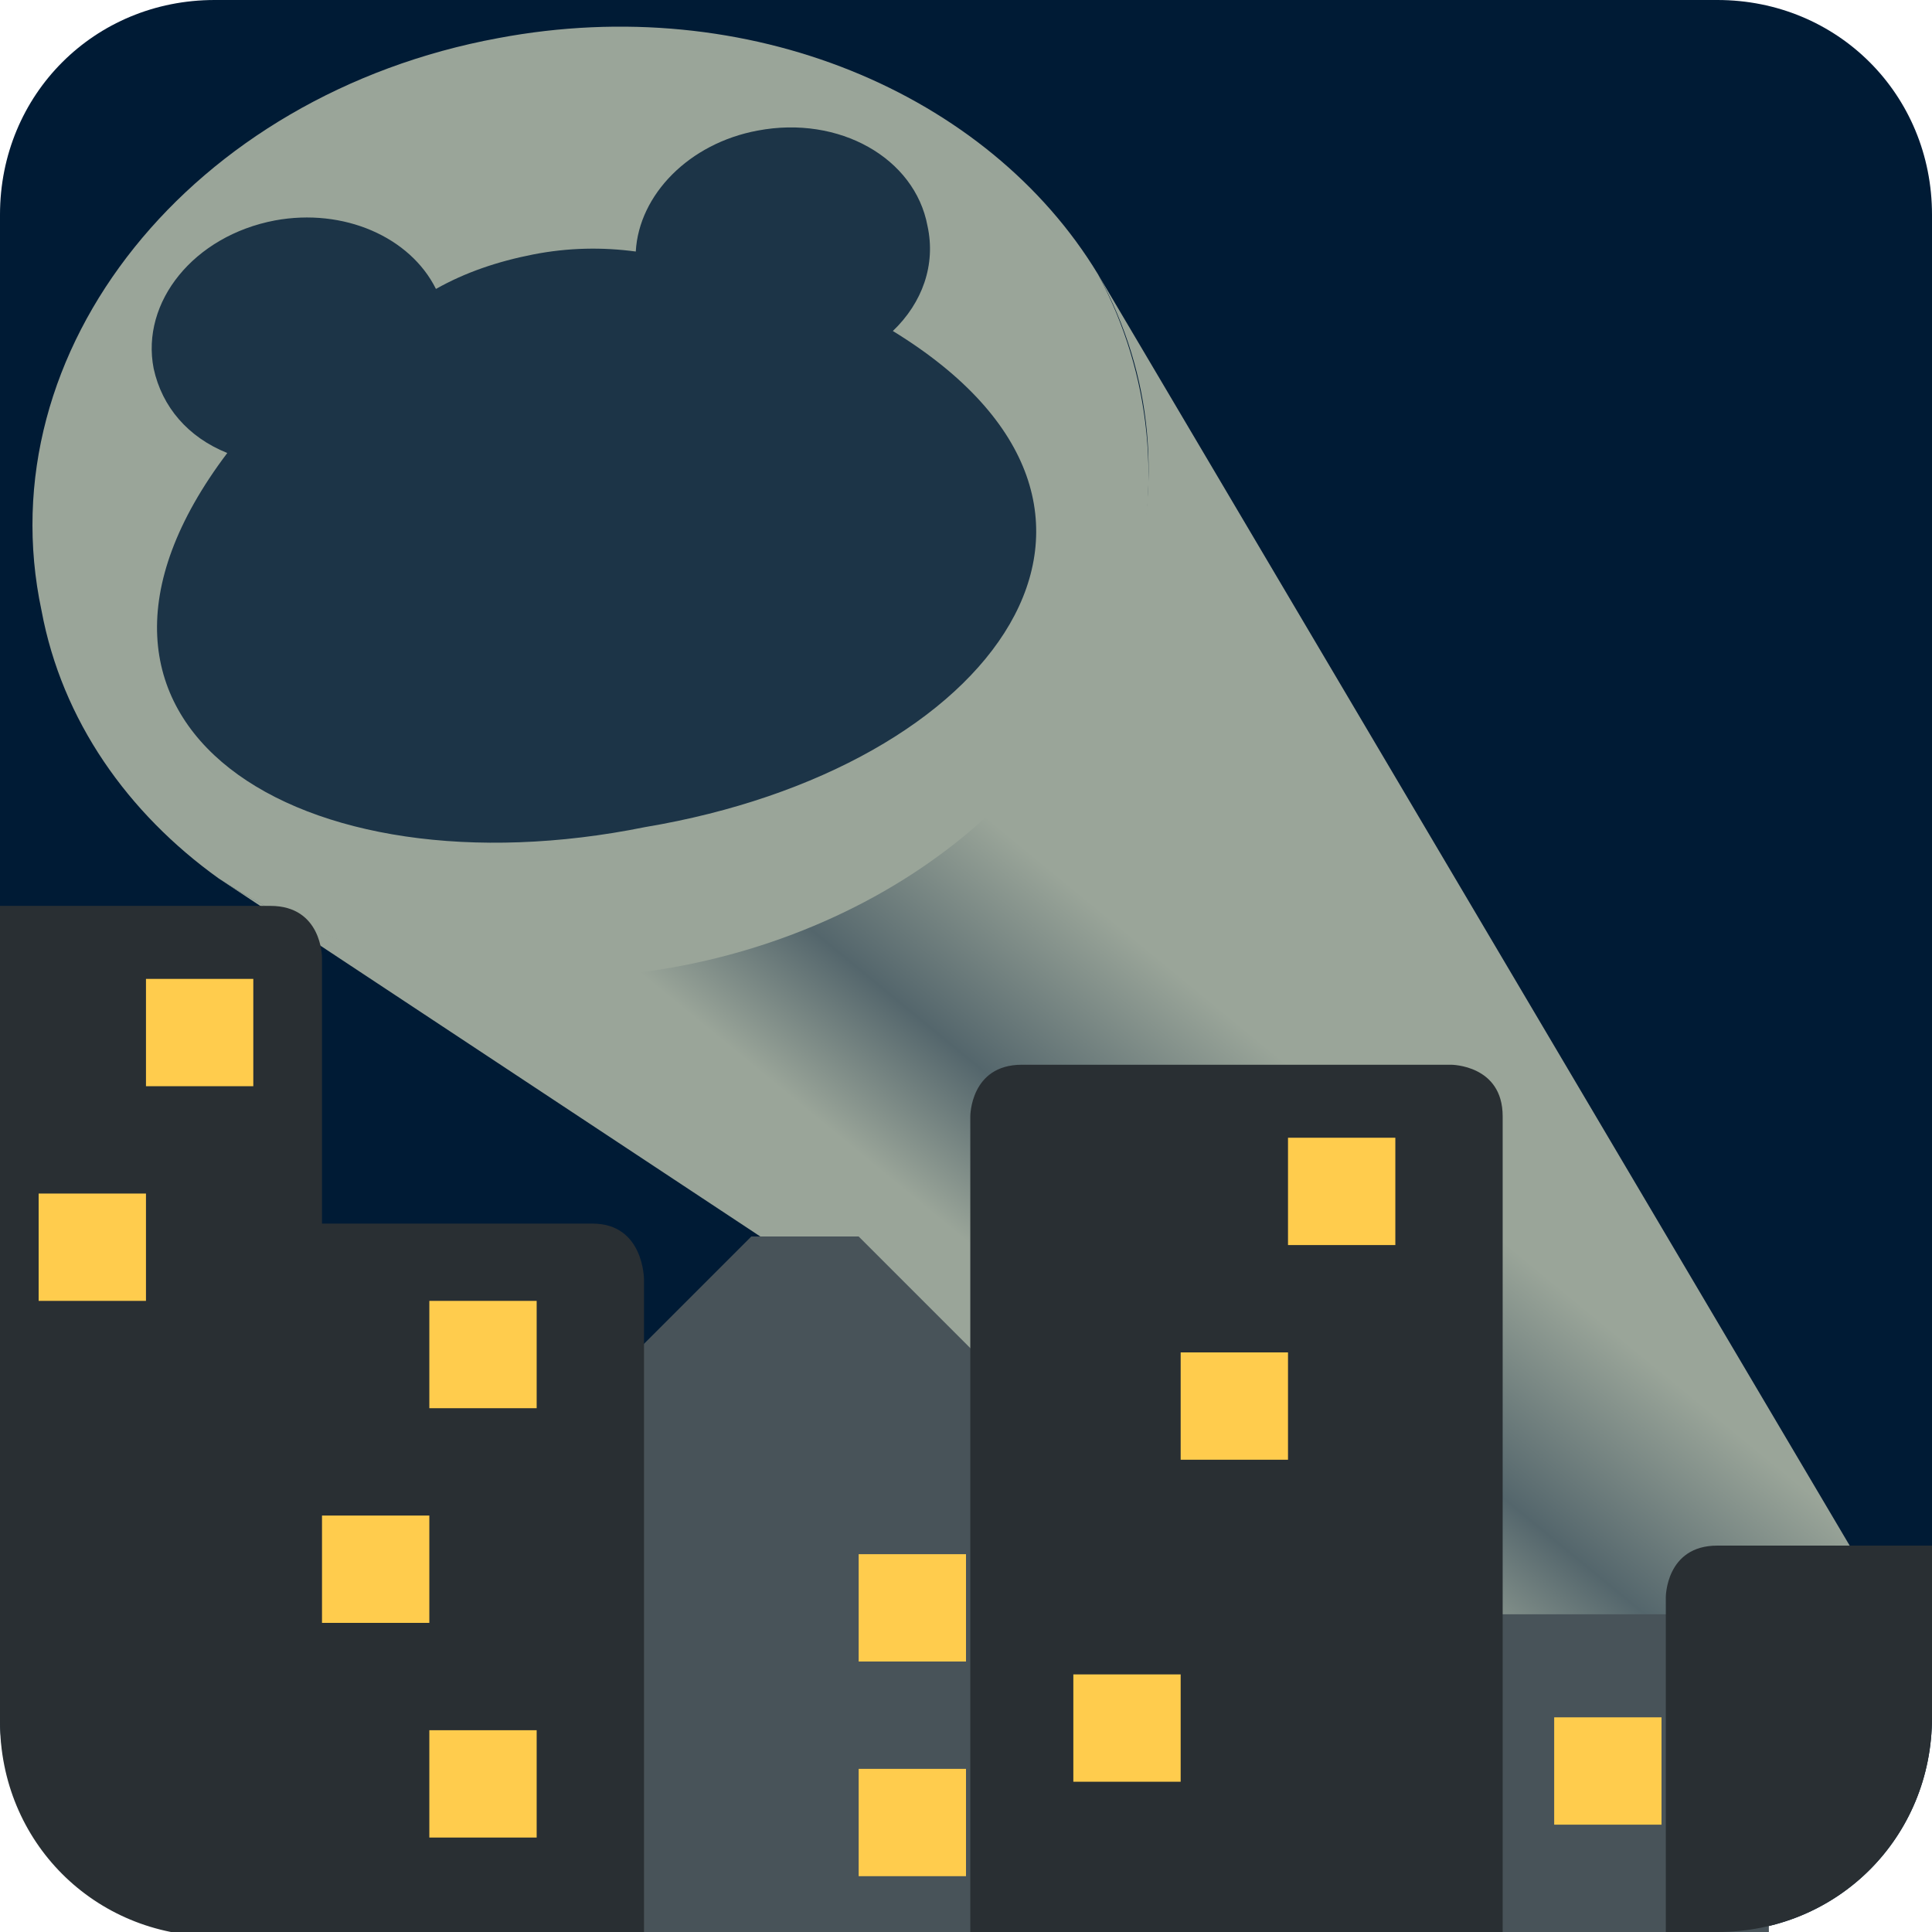
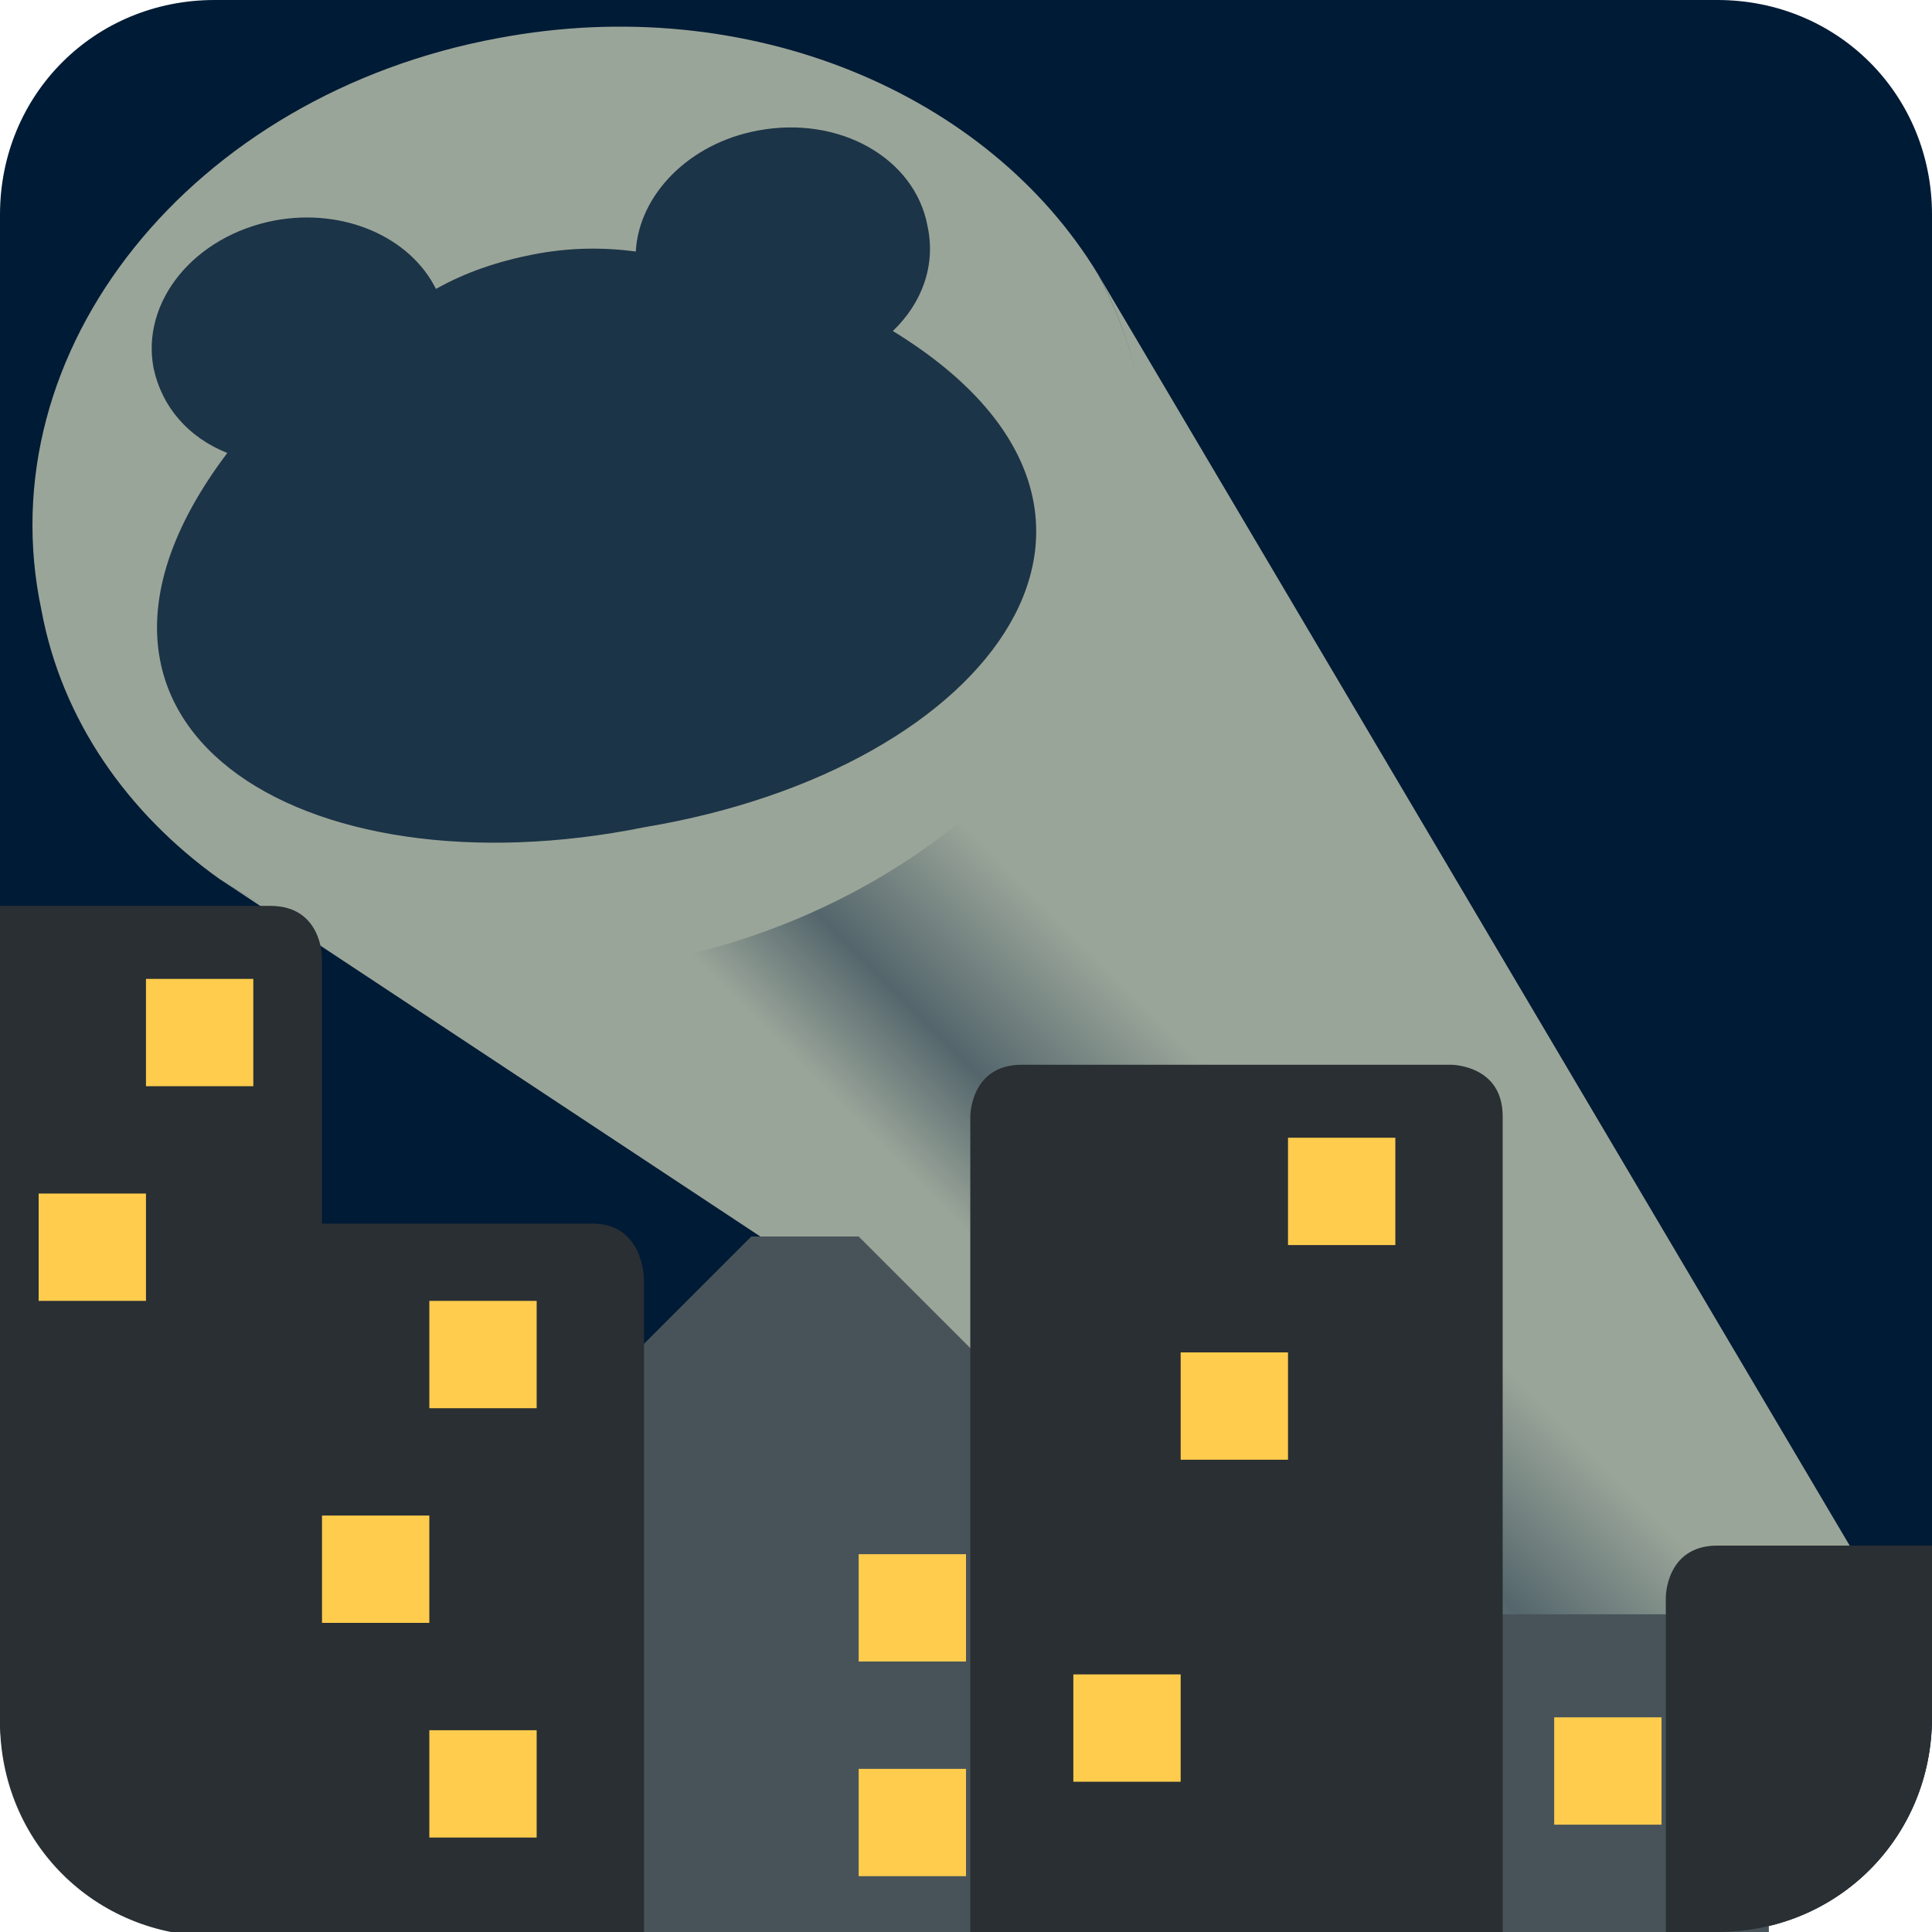
<svg xmlns="http://www.w3.org/2000/svg" version="1.1" id="svg2" x="0px" y="0px" viewBox="0 0 45 45" style="enable-background:new 0 0 45 45;" xml:space="preserve">
  <style type="text/css">
	.st0{fill:#001B35;}
	.st1{fill:#FFFFDB;fill-opacity:0.604;}
	.st2{fill:url(#SVGID_1_);}
	.st3{fill:#001B35;fill-opacity:0.819;}
	.st4{fill:#485359;}
	.st5{fill:#292F33;}
	.st6{fill:#FFCC4D;}
</style>
  <path class="st0" d="M45,5v35c0,2.8-2.2,5-5,5H5c-2.8,0-5-2.2-5-5V5c0-2.8,2.2-5,5-5h35C42.8,0,45,2.2,45,5z" />
  <g id="g1429" transform="matrix(0.8888961,0,0,0.8888961,0.5566545,3.460676)">
    <g id="g917" transform="matrix(0.9669849,0.1783405,-0.1598898,0.8140265,3.994912,4.323278)">
      <path class="st1" d="M22.9,12.6C18.7,17.9,11,20.8,4,17.3h0.1H4c-2.7-1.5-4.9-4-6-7.3C-4.8,2.2-0.7-6.9,7-10.4    c6.3-2.9,13.1-1.1,16.9,3.9l0,0C27.8-0.8,27.1,7.3,22.9,12.6z" />
-       <linearGradient id="SVGID_1_" gradientUnits="userSpaceOnUse" x1="297.259" y1="34.677" x2="306.86" y2="43.111" gradientTransform="matrix(0.8595 -0.1585 -0.1421 -0.7236 -224.901 96.6529)">
+       <linearGradient id="SVGID_1_" gradientUnits="userSpaceOnUse" x1="948.402" y1="1756.841" x2="958.002" y2="1748.407" gradientTransform="matrix(0.7613 -2.152913e-02 -1.933543e-02 0.5461 -660.9923 -913.6584)">
        <stop offset="0" style="stop-color:#9AA599" />
        <stop offset="0.417" style="stop-color:#54666C" />
        <stop offset="1" style="stop-color:#9AA599" />
      </linearGradient>
-       <path class="st2" d="M53,32.6l-6.5,6L4,17.3c7.1,3.5,14.6,0.4,18.7-4.8c4.2-5.3,5.2-13.3,1.2-19L53,32.6z" />
+       <path class="st2" d="M53,32.6l-6.5,6L4,17.3c7.1,3.5,14.4,0,18.5-5.2c4.2-5.3,5.3-12.9,1.4-18.6L53,32.6z" />
      <g id="g20" transform="matrix(0.5243223,0,0,0.5243223,21.23813,22.07613)">
        <path id="path22" class="st3" d="M-36.5-48.7c-3.9,1.8-5.9,6.3-4.6,10.1     c0.8,2.2,2.4,3.7,4.5,4.2c-7.6,18.4,8,25.5,24.5,17.6c16.9-7.3,23.8-24.7,7.5-32.1c1.2-2,1.5-4.4,0.7-6.6     c-1.3-3.9-5.5-5.6-9.4-3.8c-3.3,1.5-5.3,5.1-4.9,8.5c-1.7,0.1-3.4,0.5-5.1,1.3c-1.7,0.8-3.2,1.8-4.5,3.1     C-29.6-49.2-33.2-50.2-36.5-48.7z" />
      </g>
    </g>
  </g>
  <path id="path4" class="st4" d="M12.5,45V33.8l5-5H20l5,5V45H12.5z M41.2,38.8  c0-1.2-1.2-1.2-1.2-1.2h-8.8c0,0-1.2,0-1.2,1.2V45h11.2V38.8z" />
  <path id="path6" class="st5" d="M35,26  c0-1.2-1.2-1.2-1.2-1.2h-10c-1.2,0-1.2,1.2-1.2,1.2v19H35V26z M13.8,28.5H7.5v-6.2c0,0,0-1.2-1.2-1.2H0v19c0,2.8,2.2,5,5,5h10V29.8  C15,29.8,15,28.5,13.8,28.5z M40,36c-1.2,0-1.2,1.2-1.2,1.2V45H40c2.8,0,5-2.2,5-5v-4H40z" />
  <path class="st6" d="M20,36.2h2.5v2.5H20V36.2z M20,41.2h2.5v2.5H20V41.2z M36.2,40h2.5v2.5h-2.5V40z M10,40.3h2.5v2.5H10V40.3z   M10,30.3h2.5v2.5H10V30.3z M7.5,35.3H10v2.5H7.5V35.3z M30,26.5h2.5V29H30V26.5z M27.5,31.5H30V34h-2.5V31.5z M25,39h2.5v2.5H25V39  z M3.4,22.8h2.5v2.5H3.4V22.8z M0.9,27.8h2.5v2.5H0.9V27.8z" />
</svg>
